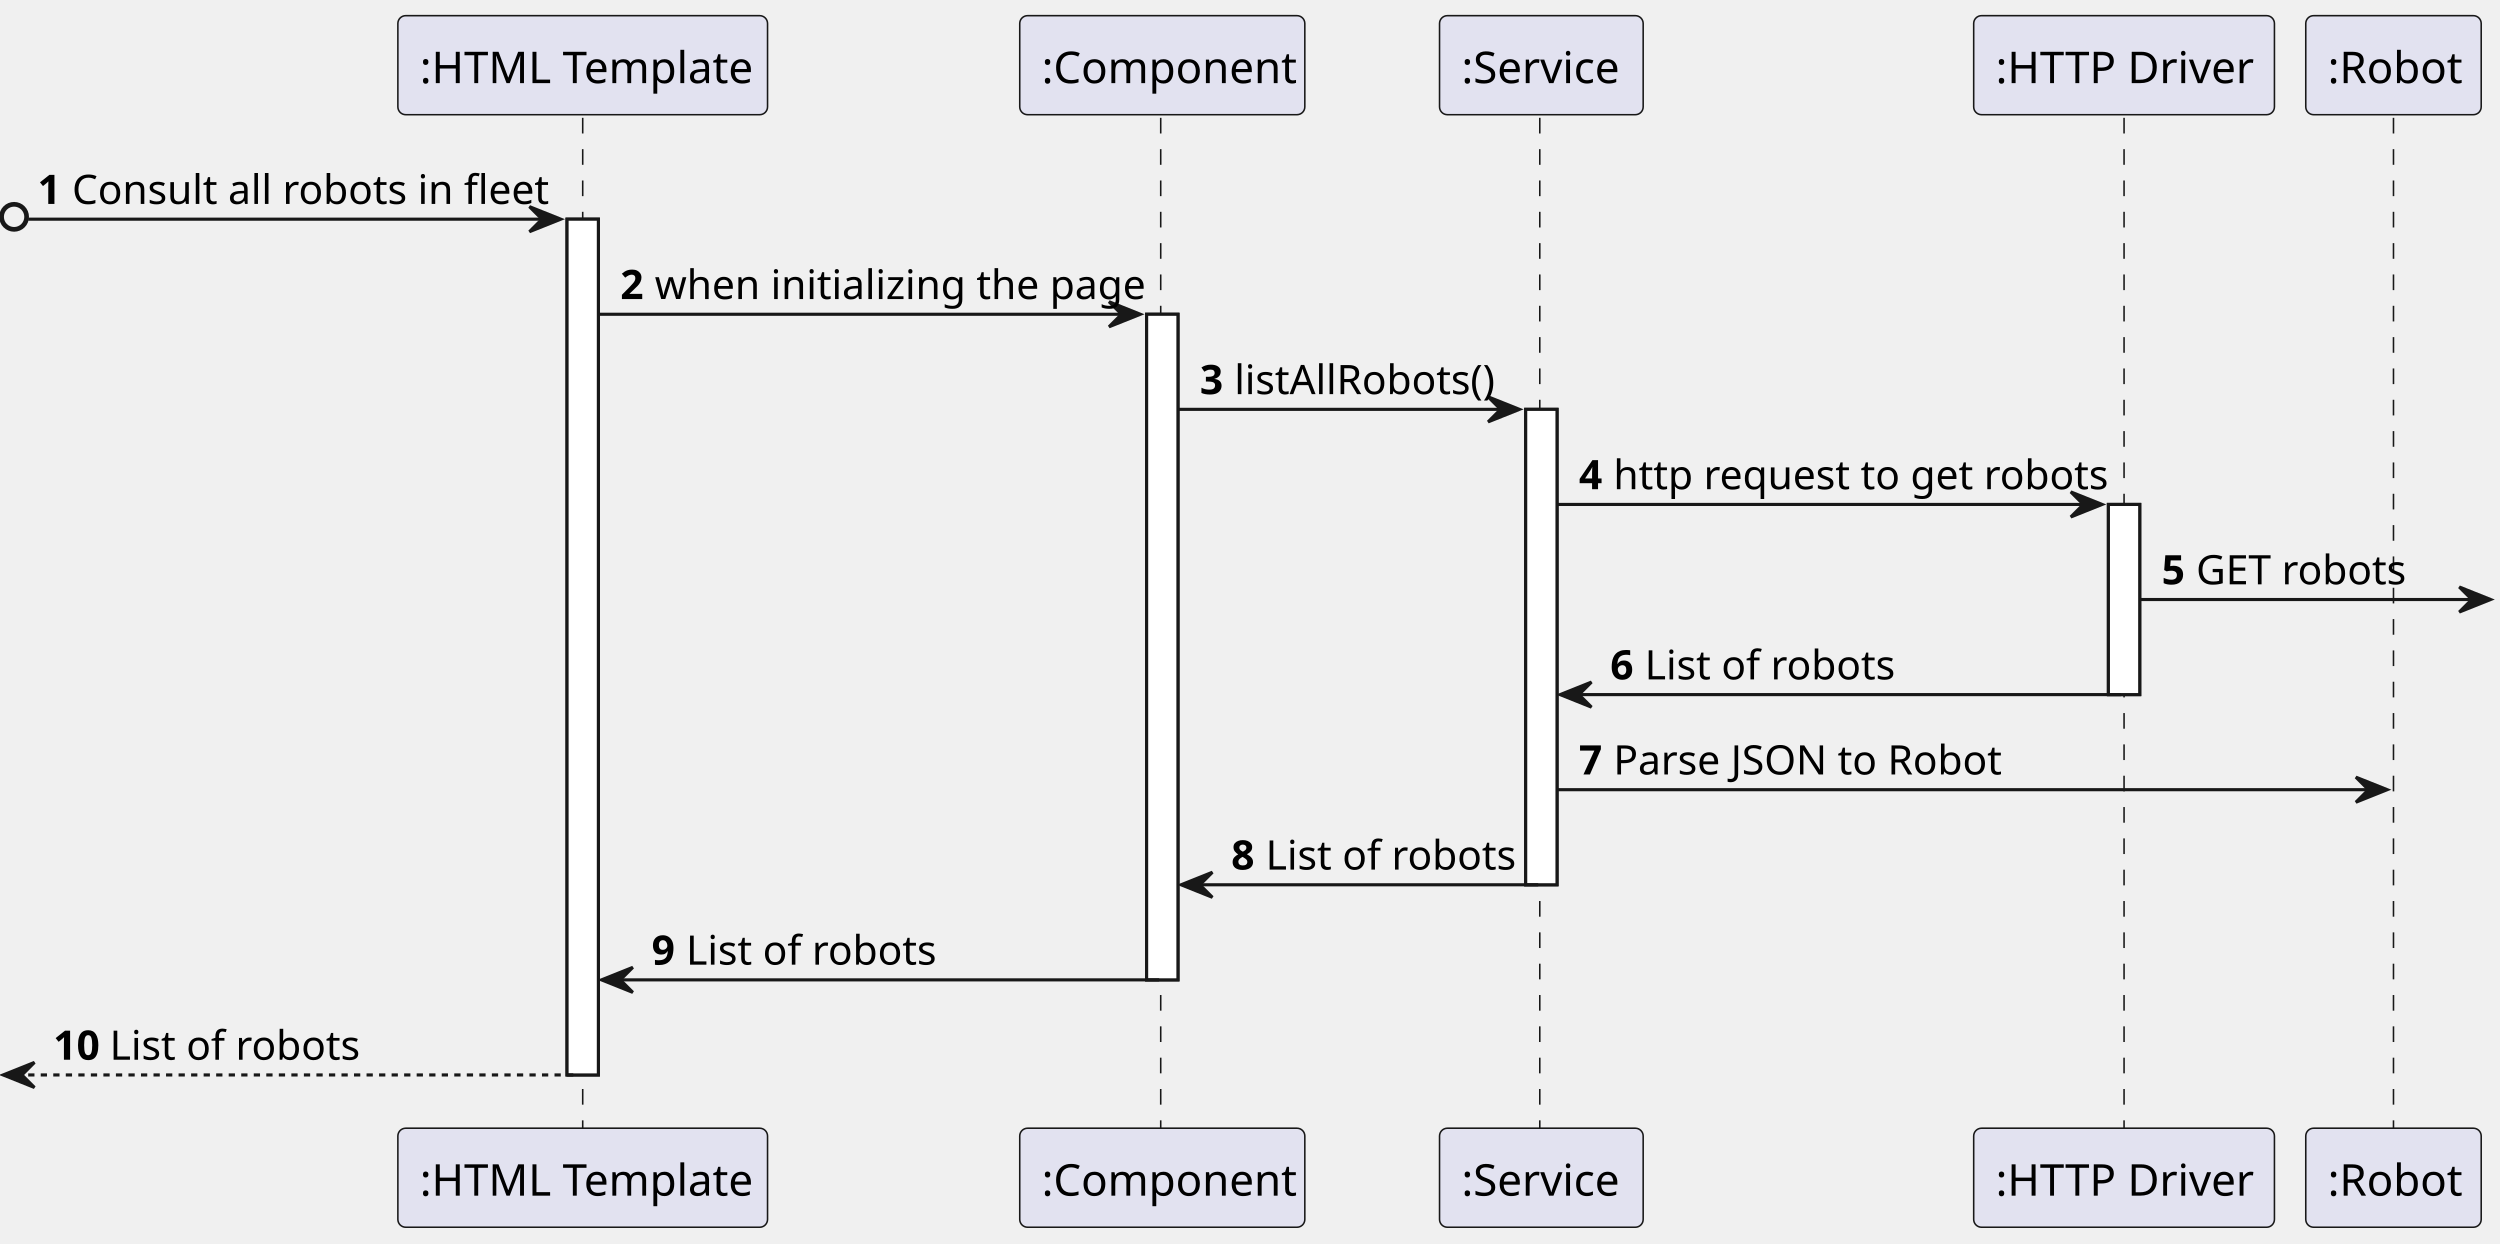
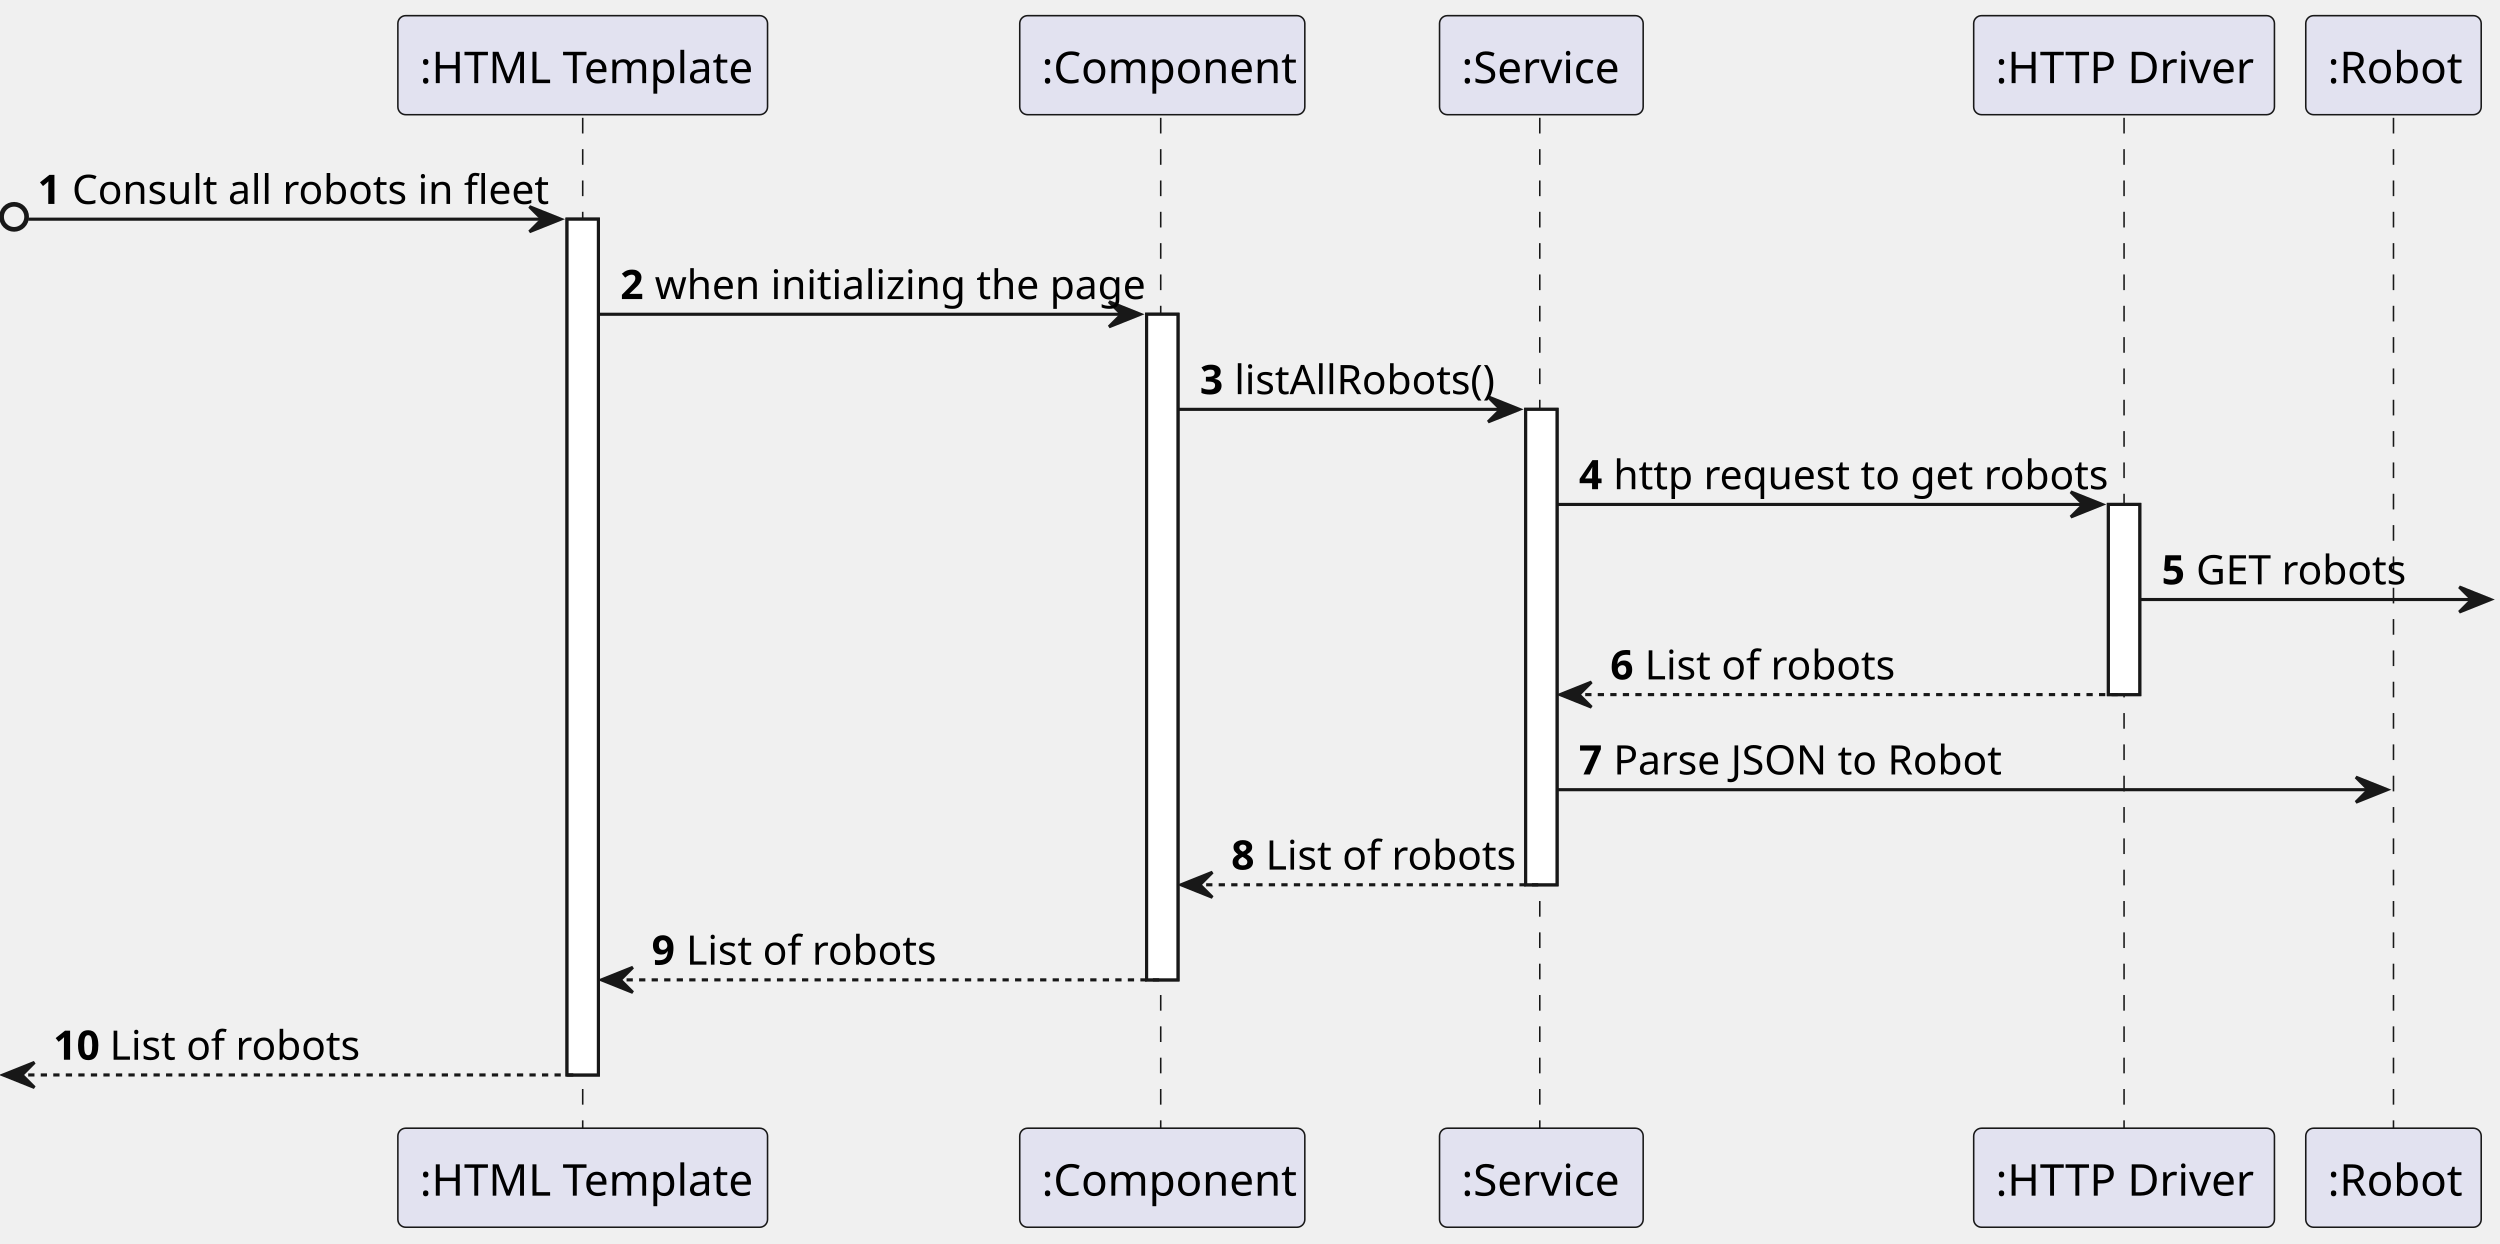
<svg xmlns="http://www.w3.org/2000/svg" contentStyleType="text/css" height="397px" preserveAspectRatio="none" style="width:798px;height:397px;background:#FFFFFF;" version="1.1" viewBox="0 0 798 397" width="798px" zoomAndPan="magnify">
  <defs />
  <g>
    <rect fill="#FFFFFF" height="273.164" style="stroke:#181818;stroke-width:1.0;" width="10" x="181" y="69.961" />
    <rect fill="#FFFFFF" height="212.461" style="stroke:#181818;stroke-width:1.0;" width="10" x="366" y="100.312" />
    <rect fill="#FFFFFF" height="151.758" style="stroke:#181818;stroke-width:1.0;" width="10" x="487" y="130.664" />
    <rect fill="#FFFFFF" height="60.703" style="stroke:#181818;stroke-width:1.0;" width="10" x="673" y="161.016" />
    <line style="stroke:#181818;stroke-width:0.5;stroke-dasharray:5.0,5.0;" x1="186" x2="186" y1="37.609" y2="361.125" />
    <line style="stroke:#181818;stroke-width:0.5;stroke-dasharray:5.0,5.0;" x1="370.5" x2="370.5" y1="37.609" y2="361.125" />
    <line style="stroke:#181818;stroke-width:0.5;stroke-dasharray:5.0,5.0;" x1="491.5" x2="491.5" y1="37.609" y2="361.125" />
    <line style="stroke:#181818;stroke-width:0.5;stroke-dasharray:5.0,5.0;" x1="678" x2="678" y1="37.609" y2="361.125" />
    <line style="stroke:#181818;stroke-width:0.5;stroke-dasharray:5.0,5.0;" x1="764" x2="764" y1="37.609" y2="361.125" />
    <rect fill="#E2E2F0" height="31.609" rx="2.5" ry="2.5" style="stroke:#181818;stroke-width:0.5;" width="118" x="127" y="5" />
    <text fill="#000000" font-family="sans-serif" font-size="14" lengthAdjust="spacing" textLength="104" x="134" y="26.533">:HTML Template</text>
    <rect fill="#E2E2F0" height="31.609" rx="2.5" ry="2.5" style="stroke:#181818;stroke-width:0.5;" width="118" x="127" y="360.125" />
    <text fill="#000000" font-family="sans-serif" font-size="14" lengthAdjust="spacing" textLength="104" x="134" y="381.658">:HTML Template</text>
    <rect fill="#E2E2F0" height="31.609" rx="2.5" ry="2.5" style="stroke:#181818;stroke-width:0.5;" width="91" x="325.5" y="5" />
    <text fill="#000000" font-family="sans-serif" font-size="14" lengthAdjust="spacing" textLength="77" x="332.5" y="26.533">:Component</text>
    <rect fill="#E2E2F0" height="31.609" rx="2.5" ry="2.5" style="stroke:#181818;stroke-width:0.5;" width="91" x="325.5" y="360.125" />
    <text fill="#000000" font-family="sans-serif" font-size="14" lengthAdjust="spacing" textLength="77" x="332.5" y="381.658">:Component</text>
    <rect fill="#E2E2F0" height="31.609" rx="2.5" ry="2.5" style="stroke:#181818;stroke-width:0.5;" width="65" x="459.5" y="5" />
    <text fill="#000000" font-family="sans-serif" font-size="14" lengthAdjust="spacing" textLength="51" x="466.5" y="26.533">:Service</text>
    <rect fill="#E2E2F0" height="31.609" rx="2.5" ry="2.5" style="stroke:#181818;stroke-width:0.5;" width="65" x="459.5" y="360.125" />
    <text fill="#000000" font-family="sans-serif" font-size="14" lengthAdjust="spacing" textLength="51" x="466.5" y="381.658">:Service</text>
    <rect fill="#E2E2F0" height="31.609" rx="2.5" ry="2.5" style="stroke:#181818;stroke-width:0.5;" width="96" x="630" y="5" />
    <text fill="#000000" font-family="sans-serif" font-size="14" lengthAdjust="spacing" textLength="82" x="637" y="26.533">:HTTP Driver</text>
    <rect fill="#E2E2F0" height="31.609" rx="2.5" ry="2.5" style="stroke:#181818;stroke-width:0.5;" width="96" x="630" y="360.125" />
    <text fill="#000000" font-family="sans-serif" font-size="14" lengthAdjust="spacing" textLength="82" x="637" y="381.658">:HTTP Driver</text>
    <rect fill="#E2E2F0" height="31.609" rx="2.5" ry="2.5" style="stroke:#181818;stroke-width:0.5;" width="56" x="736" y="5" />
    <text fill="#000000" font-family="sans-serif" font-size="14" lengthAdjust="spacing" textLength="42" x="743" y="26.533">:Robot</text>
    <rect fill="#E2E2F0" height="31.609" rx="2.5" ry="2.5" style="stroke:#181818;stroke-width:0.5;" width="56" x="736" y="360.125" />
    <text fill="#000000" font-family="sans-serif" font-size="14" lengthAdjust="spacing" textLength="42" x="743" y="381.658">:Robot</text>
    <rect fill="#FFFFFF" height="273.164" style="stroke:#181818;stroke-width:1.0;" width="10" x="181" y="69.961" />
    <rect fill="#FFFFFF" height="212.461" style="stroke:#181818;stroke-width:1.0;" width="10" x="366" y="100.312" />
    <rect fill="#FFFFFF" height="151.758" style="stroke:#181818;stroke-width:1.0;" width="10" x="487" y="130.664" />
    <rect fill="#FFFFFF" height="60.703" style="stroke:#181818;stroke-width:1.0;" width="10" x="673" y="161.016" />
    <ellipse cx="4.5" cy="69.211" fill="none" rx="4" ry="4" style="stroke:#181818;stroke-width:1.5;" />
    <polygon fill="#181818" points="169,65.961,179,69.961,169,73.961,173,69.961" style="stroke:#181818;stroke-width:1.0;" />
    <line style="stroke:#181818;stroke-width:1.0;" x1="9" x2="175" y1="69.961" y2="69.961" />
    <text fill="#000000" font-family="sans-serif" font-size="13" font-weight="bold" lengthAdjust="spacing" textLength="7" x="12" y="65.105">1</text>
    <text fill="#000000" font-family="sans-serif" font-size="13" lengthAdjust="spacing" textLength="143" x="23" y="65.105">Consult all robots in fleet</text>
    <polygon fill="#181818" points="354,96.312,364,100.312,354,104.312,358,100.312" style="stroke:#181818;stroke-width:1.0;" />
    <line style="stroke:#181818;stroke-width:1.0;" x1="191" x2="360" y1="100.312" y2="100.312" />
    <text fill="#000000" font-family="sans-serif" font-size="13" font-weight="bold" lengthAdjust="spacing" textLength="7" x="198" y="95.456">2</text>
    <text fill="#000000" font-family="sans-serif" font-size="13" lengthAdjust="spacing" textLength="145" x="209" y="95.456">when initializing the page</text>
    <polygon fill="#181818" points="475,126.664,485,130.664,475,134.664,479,130.664" style="stroke:#181818;stroke-width:1.0;" />
    <line style="stroke:#181818;stroke-width:1.0;" x1="376" x2="481" y1="130.664" y2="130.664" />
    <text fill="#000000" font-family="sans-serif" font-size="13" font-weight="bold" lengthAdjust="spacing" textLength="7" x="383" y="125.808">3</text>
    <text fill="#000000" font-family="sans-serif" font-size="13" lengthAdjust="spacing" textLength="81" x="394" y="125.808">listAllRobots()</text>
    <polygon fill="#181818" points="661,157.016,671,161.016,661,165.016,665,161.016" style="stroke:#181818;stroke-width:1.0;" />
    <line style="stroke:#181818;stroke-width:1.0;" x1="497" x2="667" y1="161.016" y2="161.016" />
    <text fill="#000000" font-family="sans-serif" font-size="13" font-weight="bold" lengthAdjust="spacing" textLength="7" x="504" y="156.159">4</text>
    <text fill="#000000" font-family="sans-serif" font-size="13" lengthAdjust="spacing" textLength="146" x="515" y="156.159">http request to get robots</text>
    <polygon fill="#181818" points="785,187.367,795,191.367,785,195.367,789,191.367" style="stroke:#181818;stroke-width:1.0;" />
    <line style="stroke:#181818;stroke-width:1.0;" x1="683" x2="791" y1="191.367" y2="191.367" />
    <text fill="#000000" font-family="sans-serif" font-size="13" font-weight="bold" lengthAdjust="spacing" textLength="7" x="690" y="186.511">5</text>
    <text fill="#000000" font-family="sans-serif" font-size="13" lengthAdjust="spacing" textLength="66" x="701" y="186.511">GET robots</text>
    <polygon fill="#181818" points="508,217.719,498,221.719,508,225.719,504,221.719" style="stroke:#181818;stroke-width:1.0;" />
-     <line style="stroke:#181818;stroke-width:1.0;" x1="502" x2="677" y1="221.719" y2="221.719" />
+     <line style="stroke:#181818;stroke-width:1.0;stroke-dasharray:2.0,2.0;" x1="502" x2="677" y1="221.719" y2="221.719" />
    <text fill="#000000" font-family="sans-serif" font-size="13" font-weight="bold" lengthAdjust="spacing" textLength="7" x="514" y="216.862">6</text>
    <text fill="#000000" font-family="sans-serif" font-size="13" lengthAdjust="spacing" textLength="75" x="525" y="216.862">List of robots</text>
    <polygon fill="#181818" points="752,248.07,762,252.07,752,256.07,756,252.07" style="stroke:#181818;stroke-width:1.0;" />
    <line style="stroke:#181818;stroke-width:1.0;" x1="497" x2="758" y1="252.07" y2="252.07" />
    <text fill="#000000" font-family="sans-serif" font-size="13" font-weight="bold" lengthAdjust="spacing" textLength="7" x="504" y="247.214">7</text>
    <text fill="#000000" font-family="sans-serif" font-size="13" lengthAdjust="spacing" textLength="125" x="515" y="247.214">Parse JSON to Robot</text>
    <polygon fill="#181818" points="387,278.422,377,282.422,387,286.422,383,282.422" style="stroke:#181818;stroke-width:1.0;" />
-     <line style="stroke:#181818;stroke-width:1.0;" x1="381" x2="491" y1="282.422" y2="282.422" />
+     <line style="stroke:#181818;stroke-width:1.0;stroke-dasharray:2.0,2.0;" x1="381" x2="491" y1="282.422" y2="282.422" />
    <text fill="#000000" font-family="sans-serif" font-size="13" font-weight="bold" lengthAdjust="spacing" textLength="7" x="393" y="277.565">8</text>
    <text fill="#000000" font-family="sans-serif" font-size="13" lengthAdjust="spacing" textLength="75" x="404" y="277.565">List of robots</text>
    <polygon fill="#181818" points="202,308.773,192,312.773,202,316.773,198,312.773" style="stroke:#181818;stroke-width:1.0;" />
-     <line style="stroke:#181818;stroke-width:1.0;" x1="196" x2="370" y1="312.773" y2="312.773" />
+     <line style="stroke:#181818;stroke-width:1.0;stroke-dasharray:2.0,2.0;" x1="196" x2="370" y1="312.773" y2="312.773" />
    <text fill="#000000" font-family="sans-serif" font-size="13" font-weight="bold" lengthAdjust="spacing" textLength="7" x="208" y="307.917">9</text>
    <text fill="#000000" font-family="sans-serif" font-size="13" lengthAdjust="spacing" textLength="75" x="219" y="307.917">List of robots</text>
    <polygon fill="#181818" points="11,339.125,1,343.125,11,347.125,7,343.125" style="stroke:#181818;stroke-width:1.0;" />
    <line style="stroke:#181818;stroke-width:1.0;stroke-dasharray:2.0,2.0;" x1="5" x2="185" y1="343.125" y2="343.125" />
    <text fill="#000000" font-family="sans-serif" font-size="13" font-weight="bold" lengthAdjust="spacing" textLength="14" x="17" y="338.269">10</text>
    <text fill="#000000" font-family="sans-serif" font-size="13" lengthAdjust="spacing" textLength="75" x="35" y="338.269">List of robots</text>
  </g>
</svg>
